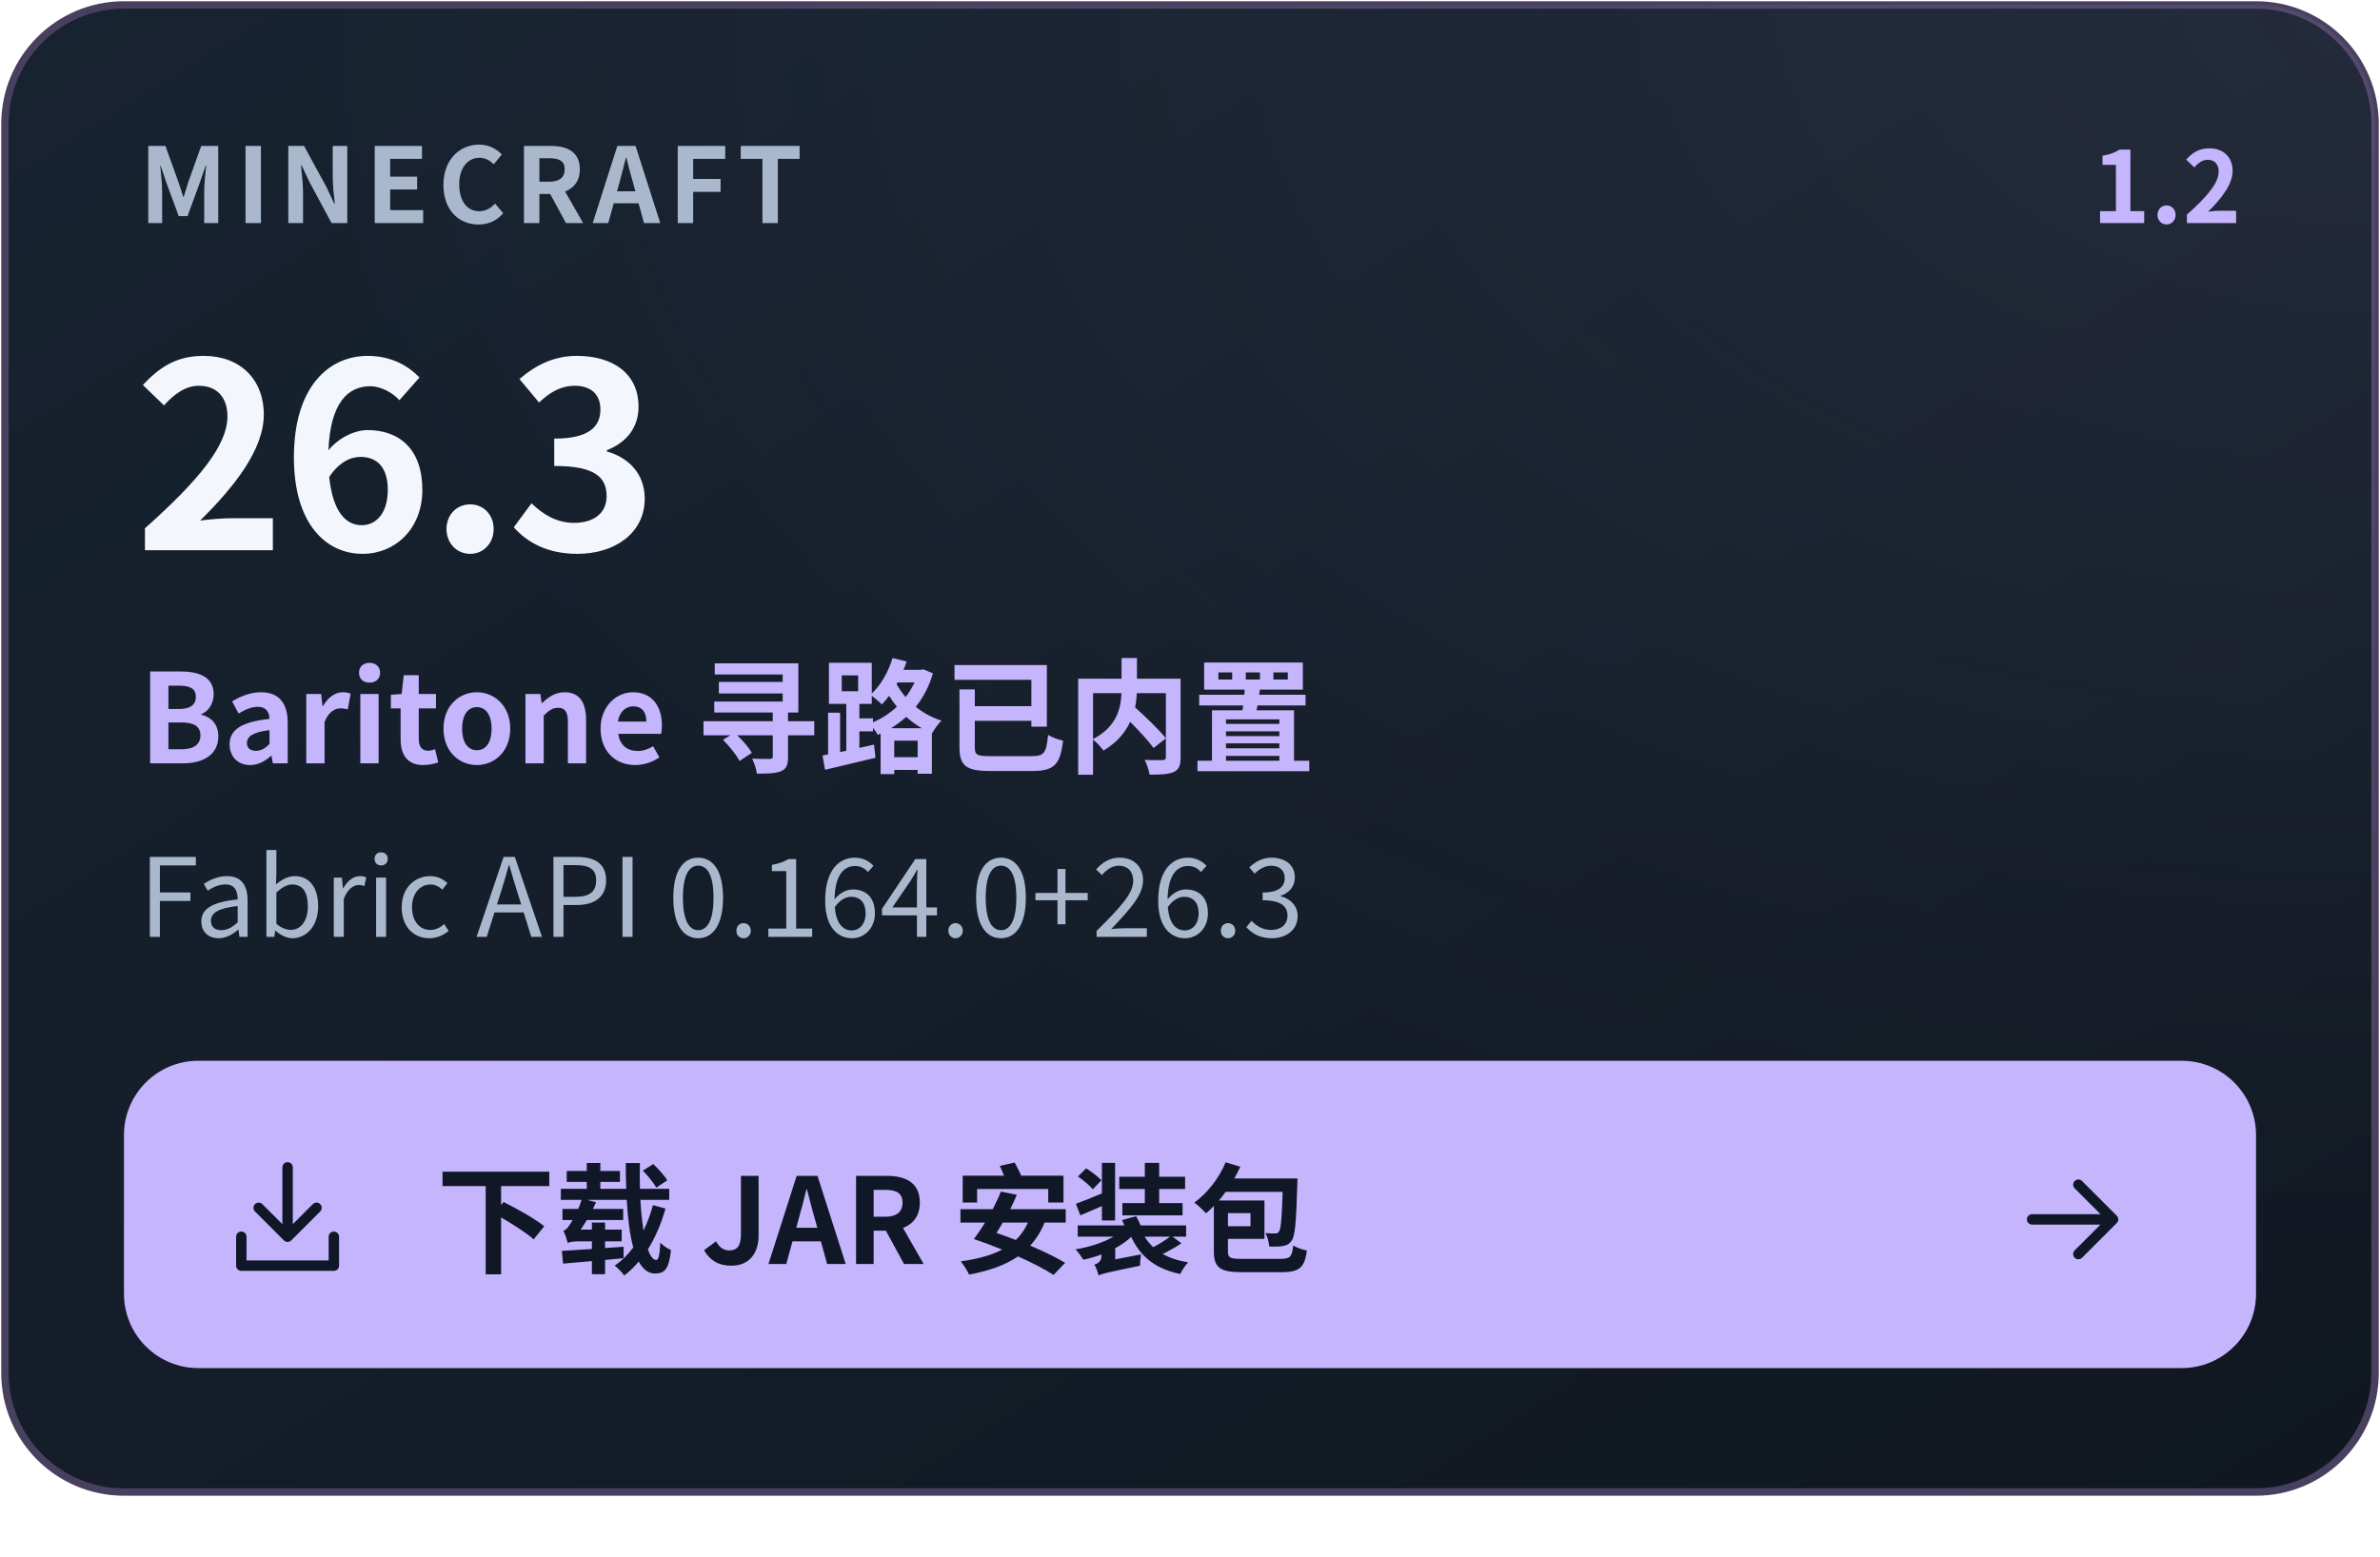
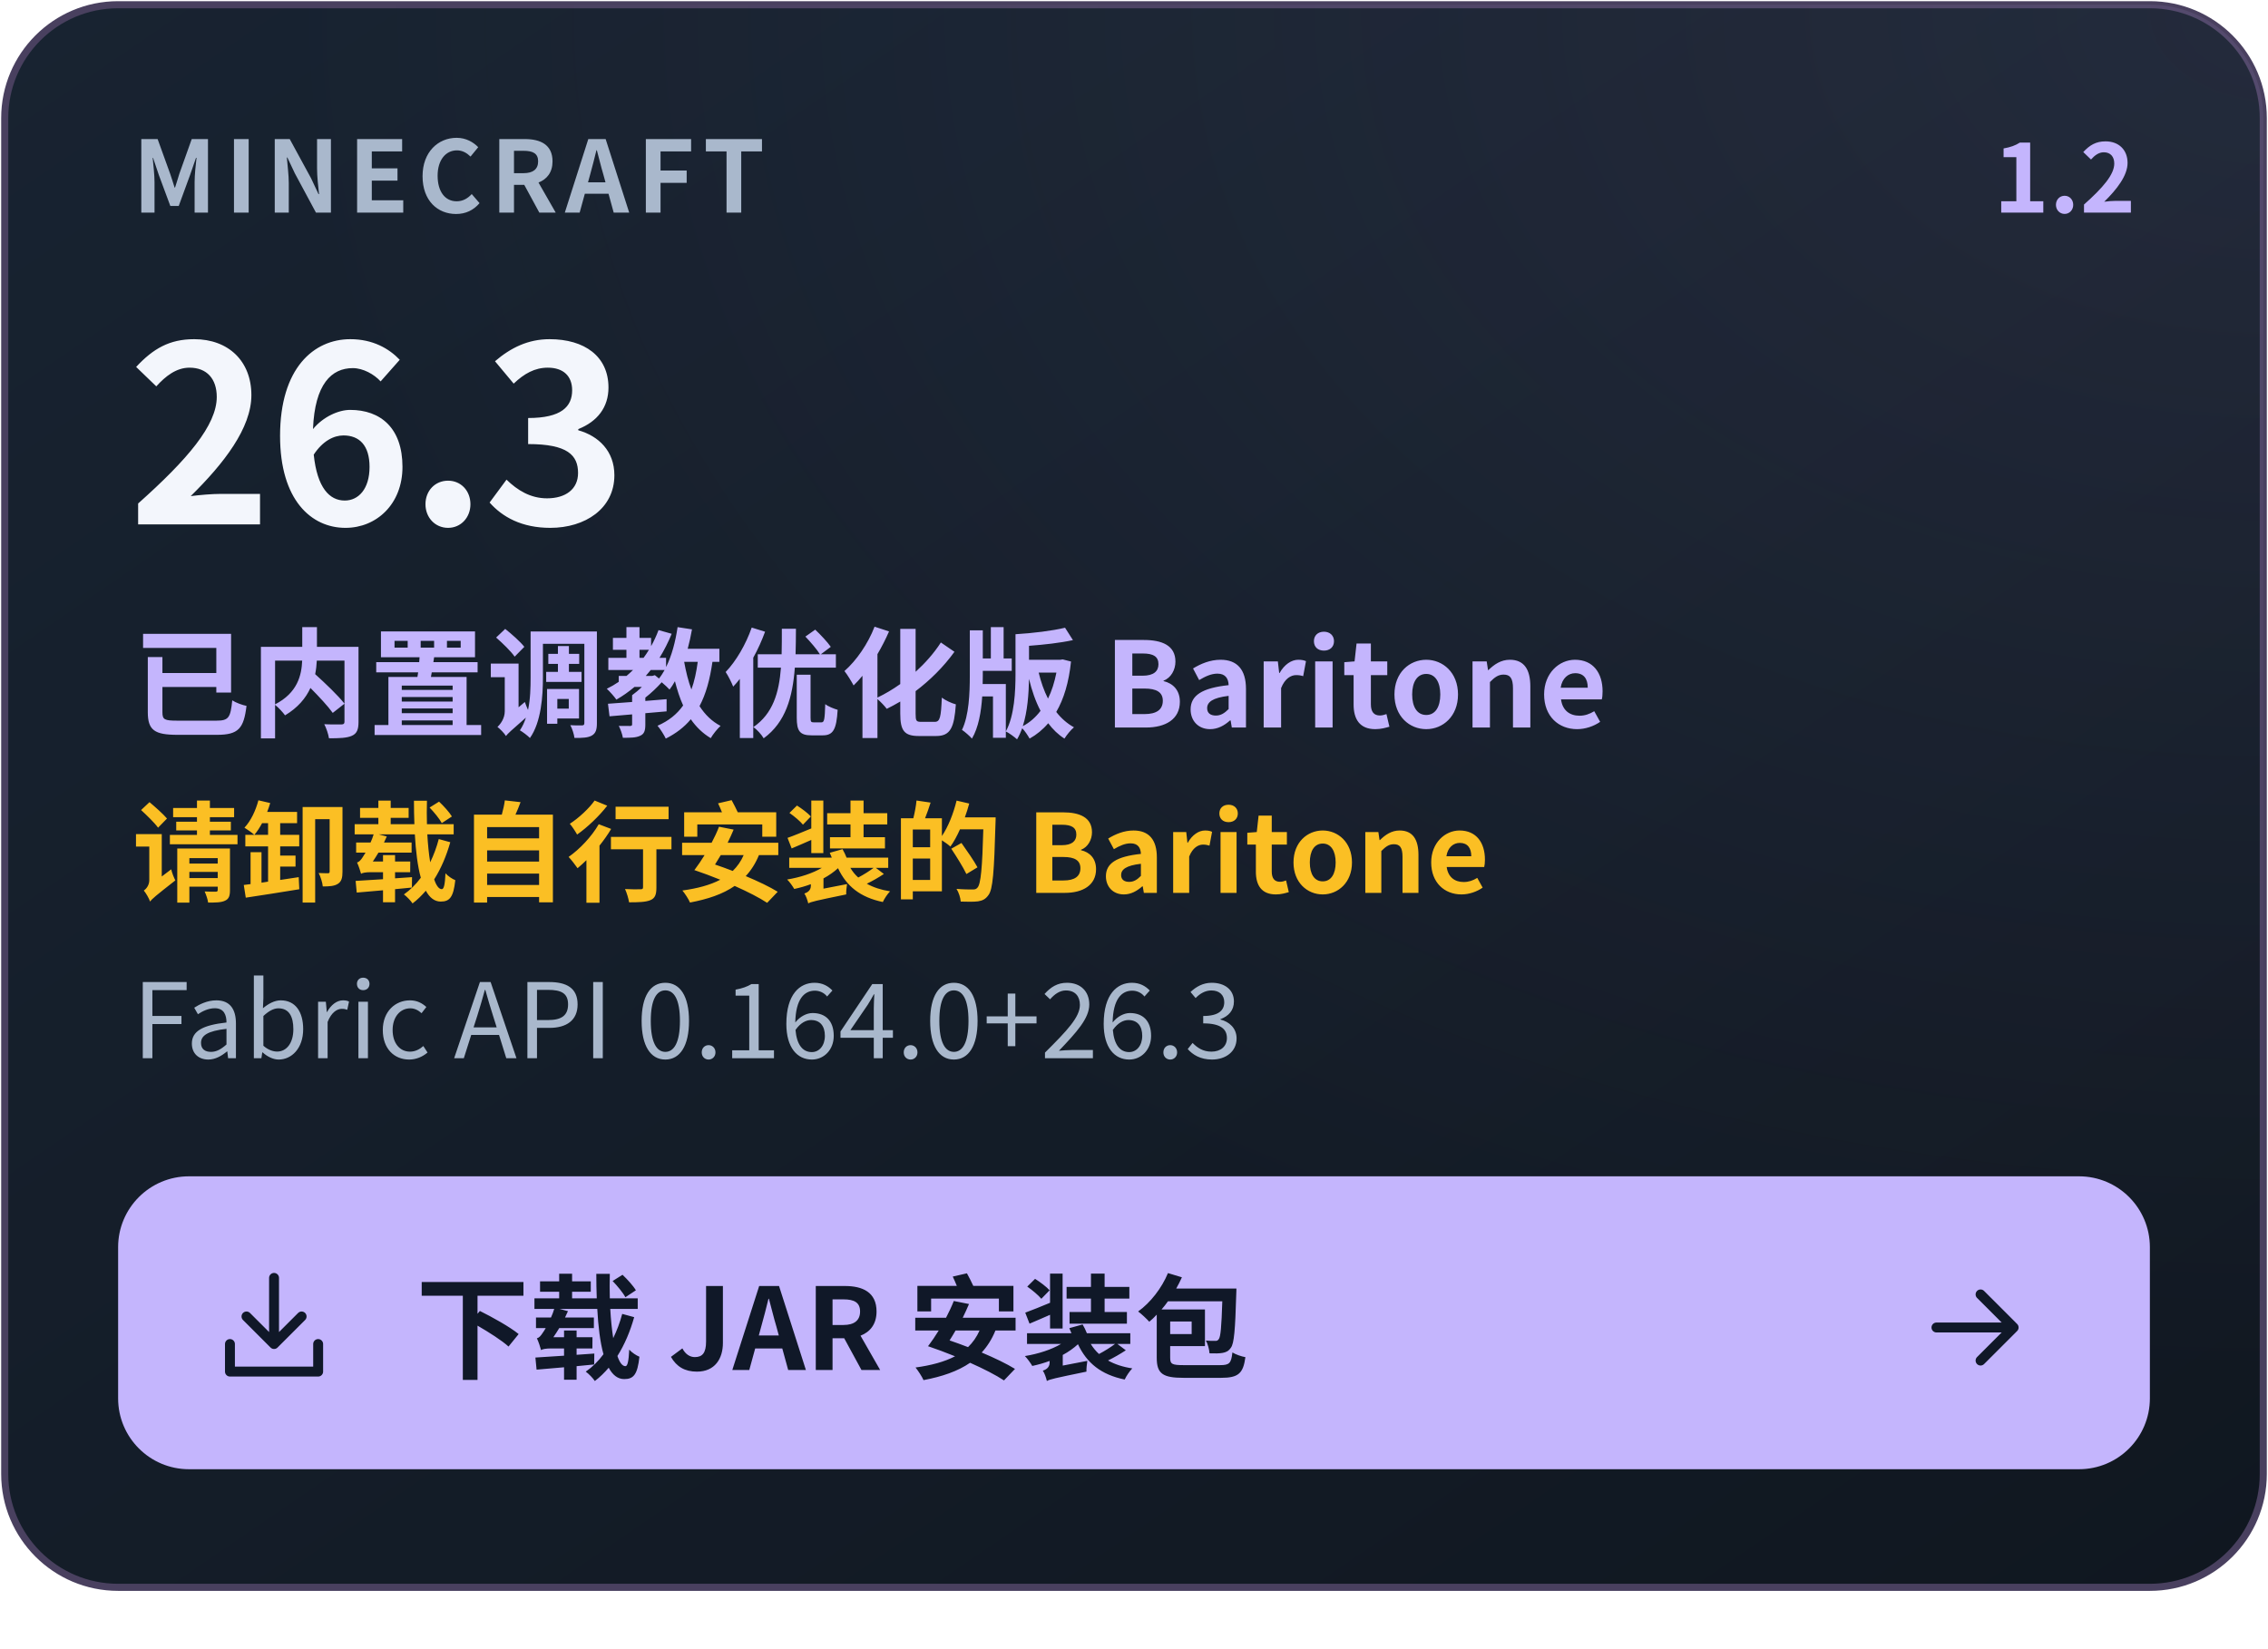
- <svg xmlns="http://www.w3.org/2000/svg" width="480" height="314" viewBox="0 0 480 314" role="img" aria-label="下载 Minecraft 26.3 JAR · 正式版 1.2 · Baritone 寻路已内置">
+ <svg xmlns="http://www.w3.org/2000/svg" width="480" height="349" viewBox="0 0 480 349" role="img" aria-label="下载 Minecraft 26.3 JAR · 正式版 1.2 · 已内置调教优化版 Baritone · 请卸载自行安装的 Baritone">
  <defs>
    <linearGradient id="bg" x1="0" y1="0" x2="1" y2="1">
      <stop stop-color="#182331" />
      <stop offset="1" stop-color="#101720" />
    </linearGradient>
    <radialGradient id="glow" cx="100%" cy="0%" r="110%">
      <stop stop-color="#C4B5FD" stop-opacity=".09" />
      <stop offset=".8" stop-color="#C4B5FD" stop-opacity="0" />
    </radialGradient>
  </defs>
  <g font-family="Segoe UI, Microsoft YaHei, Noto Sans CJK SC, PingFang SC, Arial, sans-serif">
-     <rect x="1" y="1" width="478" height="300" rx="24" fill="url(#bg)" stroke="#49405F" stroke-width="1.5" />
-     <rect x="1" y="1" width="478" height="300" rx="24" fill="url(#glow)" />
+     <rect x="1" y="1" width="478" height="335" rx="24" fill="url(#bg)" stroke="#49405F" stroke-width="1.5" />
+     <rect x="1" y="1" width="478" height="335" rx="24" fill="url(#glow)" />
    <text x="28" y="45" font-size="21" fill="#A9B8CC" font-weight="600" letter-spacing="1.7">MINECRAFT</text>
    <text x="452" y="45" font-size="20" fill="#C4B5FD" font-weight="650" id="release-version" text-anchor="end">1.2</text>
    <text x="27" y="111" font-size="52" fill="#F3F6FC" font-weight="700" id="game-version" letter-spacing="-1">26.3</text>
-     <text x="28" y="154" font-size="25" fill="#C4B5FD" font-weight="600" id="download-note">Baritone 寻路已内置</text>
-     <text x="28" y="189" font-size="22" fill="#A9B8CC" font-weight="400" id="fabric-api">Fabric API  0.164.0+26.3</text>
-     <rect x="25" y="214" width="430" height="62" rx="15" fill="#C4B5FD" />
-     <g transform="translate(44 232) scale(1.166667)" fill="none" stroke="#101828" stroke-width="1.8" stroke-linecap="round" stroke-linejoin="round">
+     <text x="28" y="154" font-size="25" fill="#C4B5FD" font-weight="600" id="download-note">已内置调教优化版 Baritone</text>
+     <text x="28" y="189" font-size="23" fill="#FBBF24" font-weight="650" id="baritone-warning">请卸载自行安装的 Baritone</text>
+     <text x="28" y="224" font-size="22" fill="#A9B8CC" font-weight="400" id="fabric-api">Fabric API  0.164.0+26.3</text>
+     <rect x="25" y="249" width="430" height="62" rx="15" fill="#C4B5FD" />
+     <g transform="translate(44 267) scale(1.166667)" fill="none" stroke="#101828" stroke-width="1.8" stroke-linecap="round" stroke-linejoin="round">
      <path d="M12 3v12m-5-5 5 5 5-5M4 15v5h16v-5" />
    </g>
-     <text x="88" y="255" font-size="24" fill="#101828" font-weight="650">下载 JAR 安装包</text>
-     <g transform="translate(404 232) scale(1.166667)" fill="none" stroke="#101828" stroke-width="1.8" stroke-linecap="round" stroke-linejoin="round">
+     <text x="88" y="290" font-size="24" fill="#101828" font-weight="650">下载 JAR 安装包</text>
+     <g transform="translate(404 267) scale(1.166667)" fill="none" stroke="#101828" stroke-width="1.8" stroke-linecap="round" stroke-linejoin="round">
      <path d="M5 12h14m-6-6 6 6-6 6" />
    </g>
  </g>
</svg>
